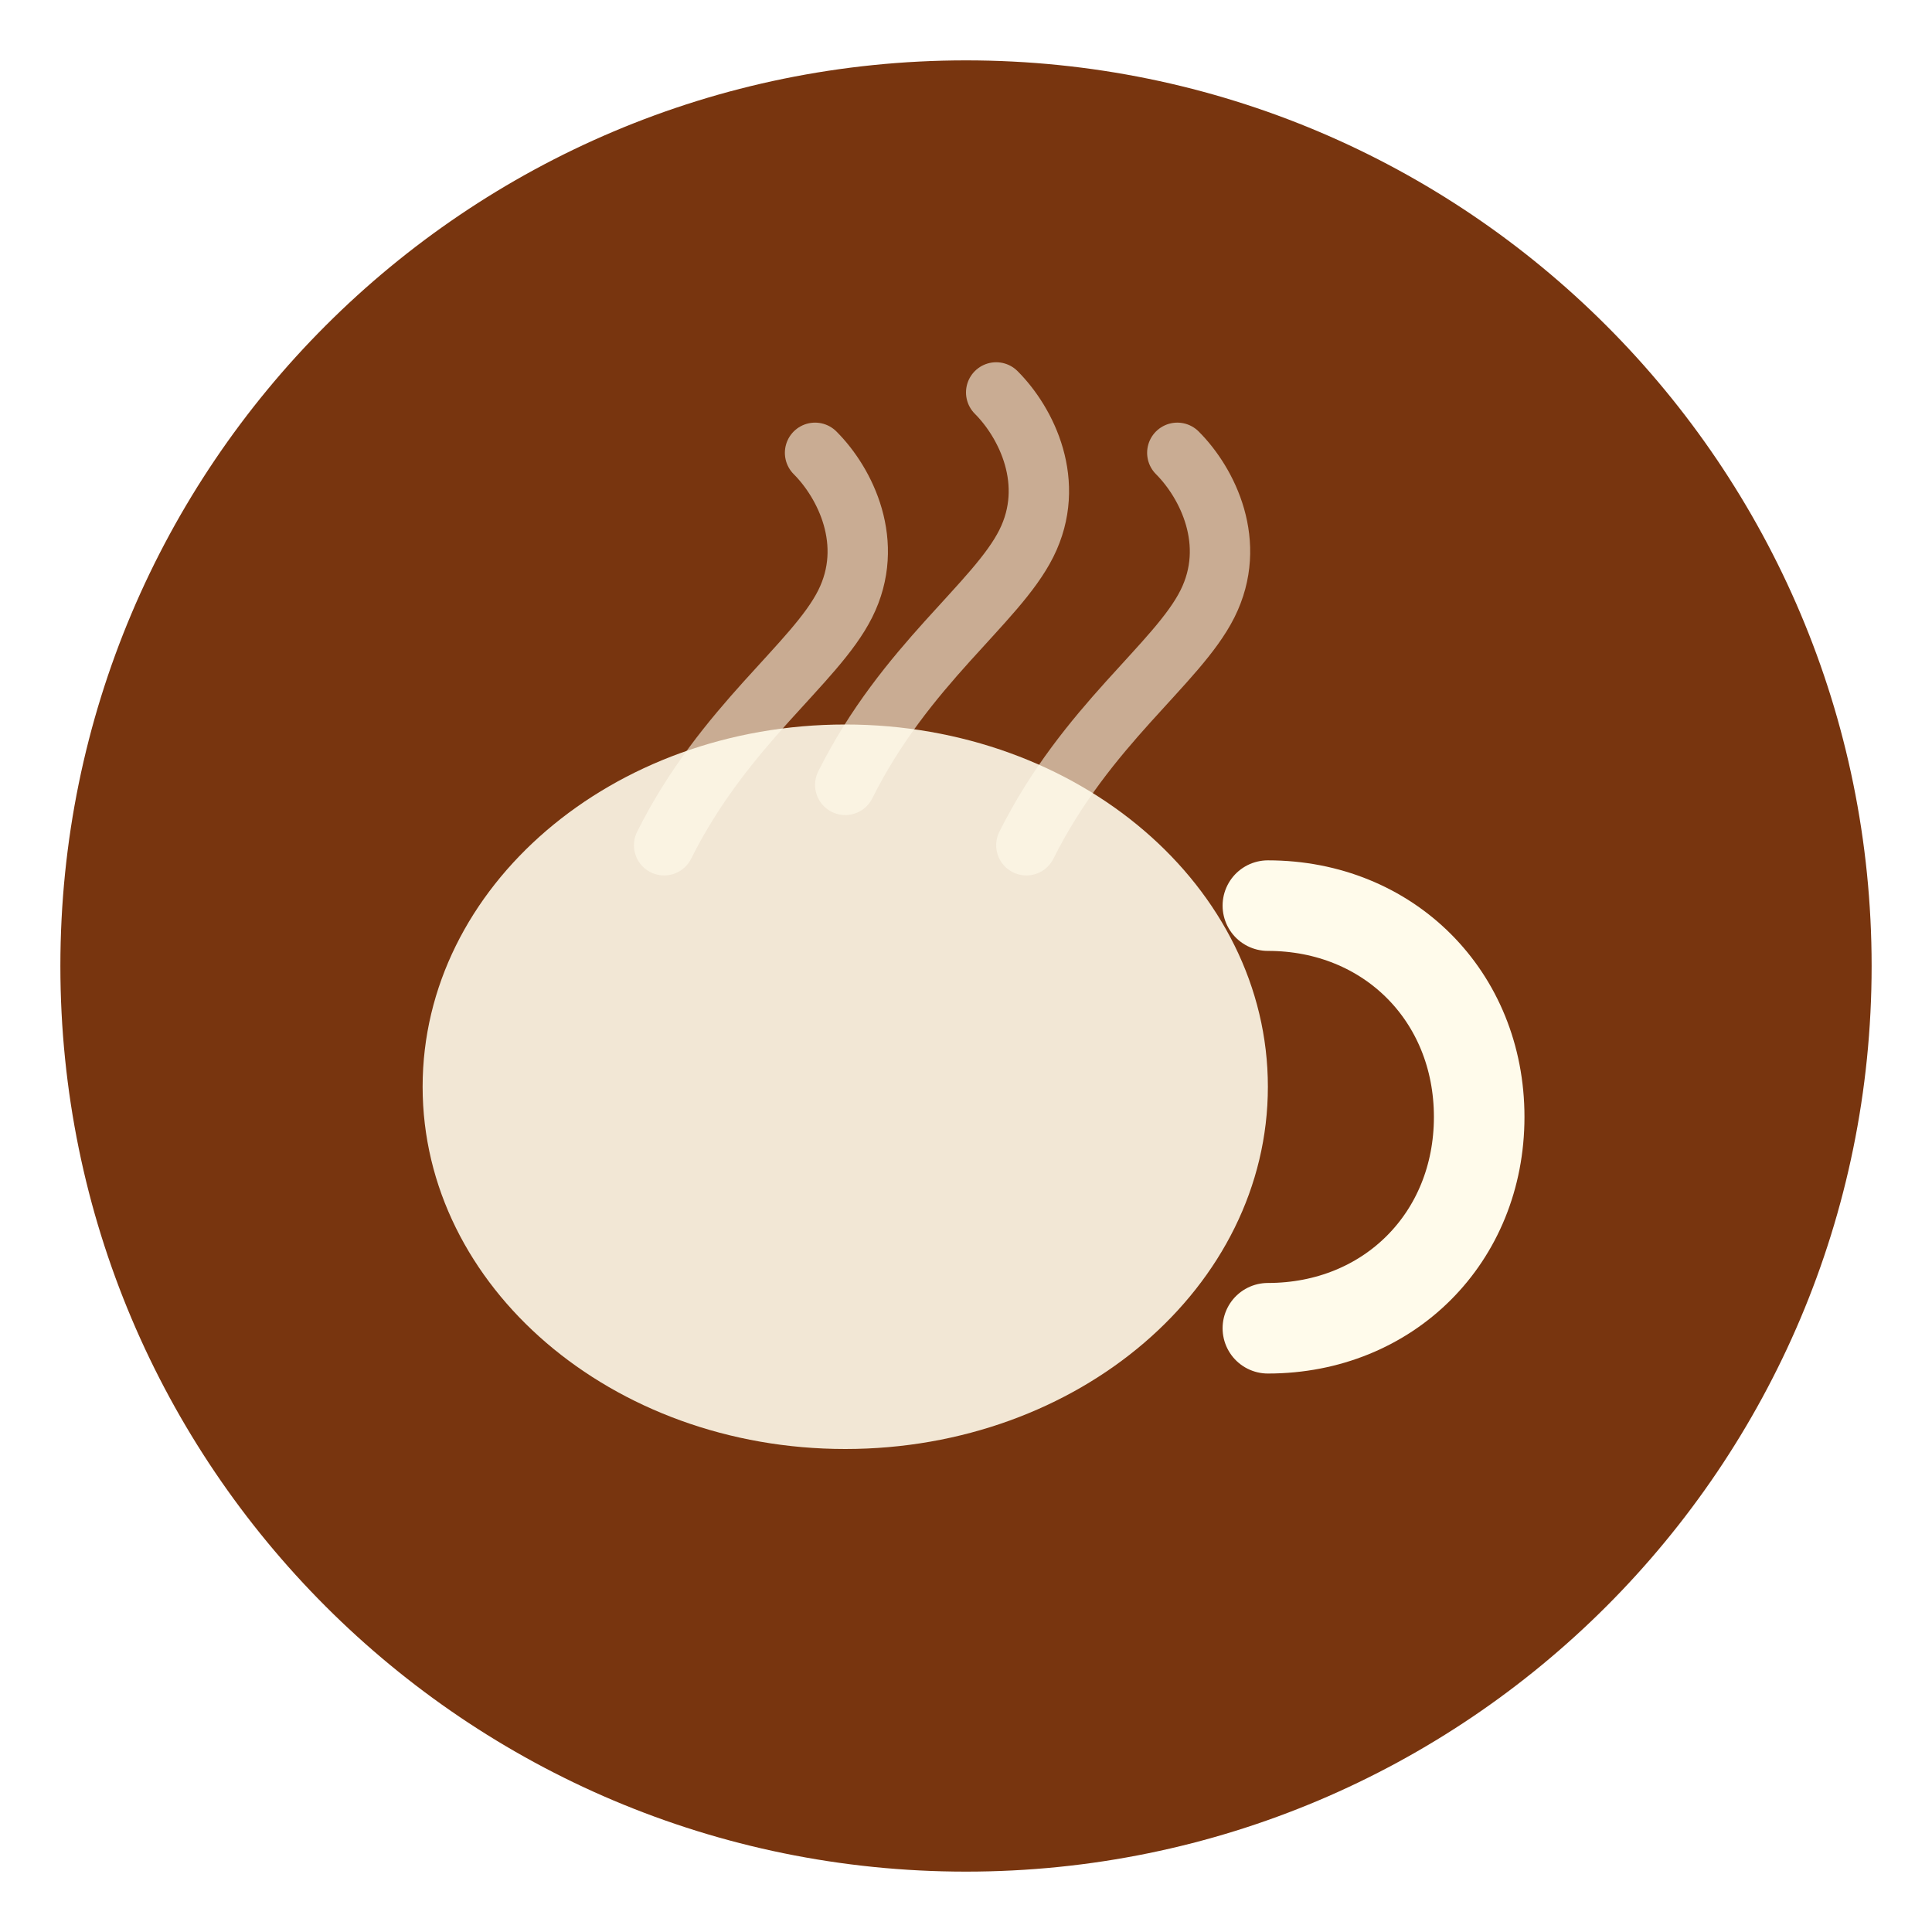
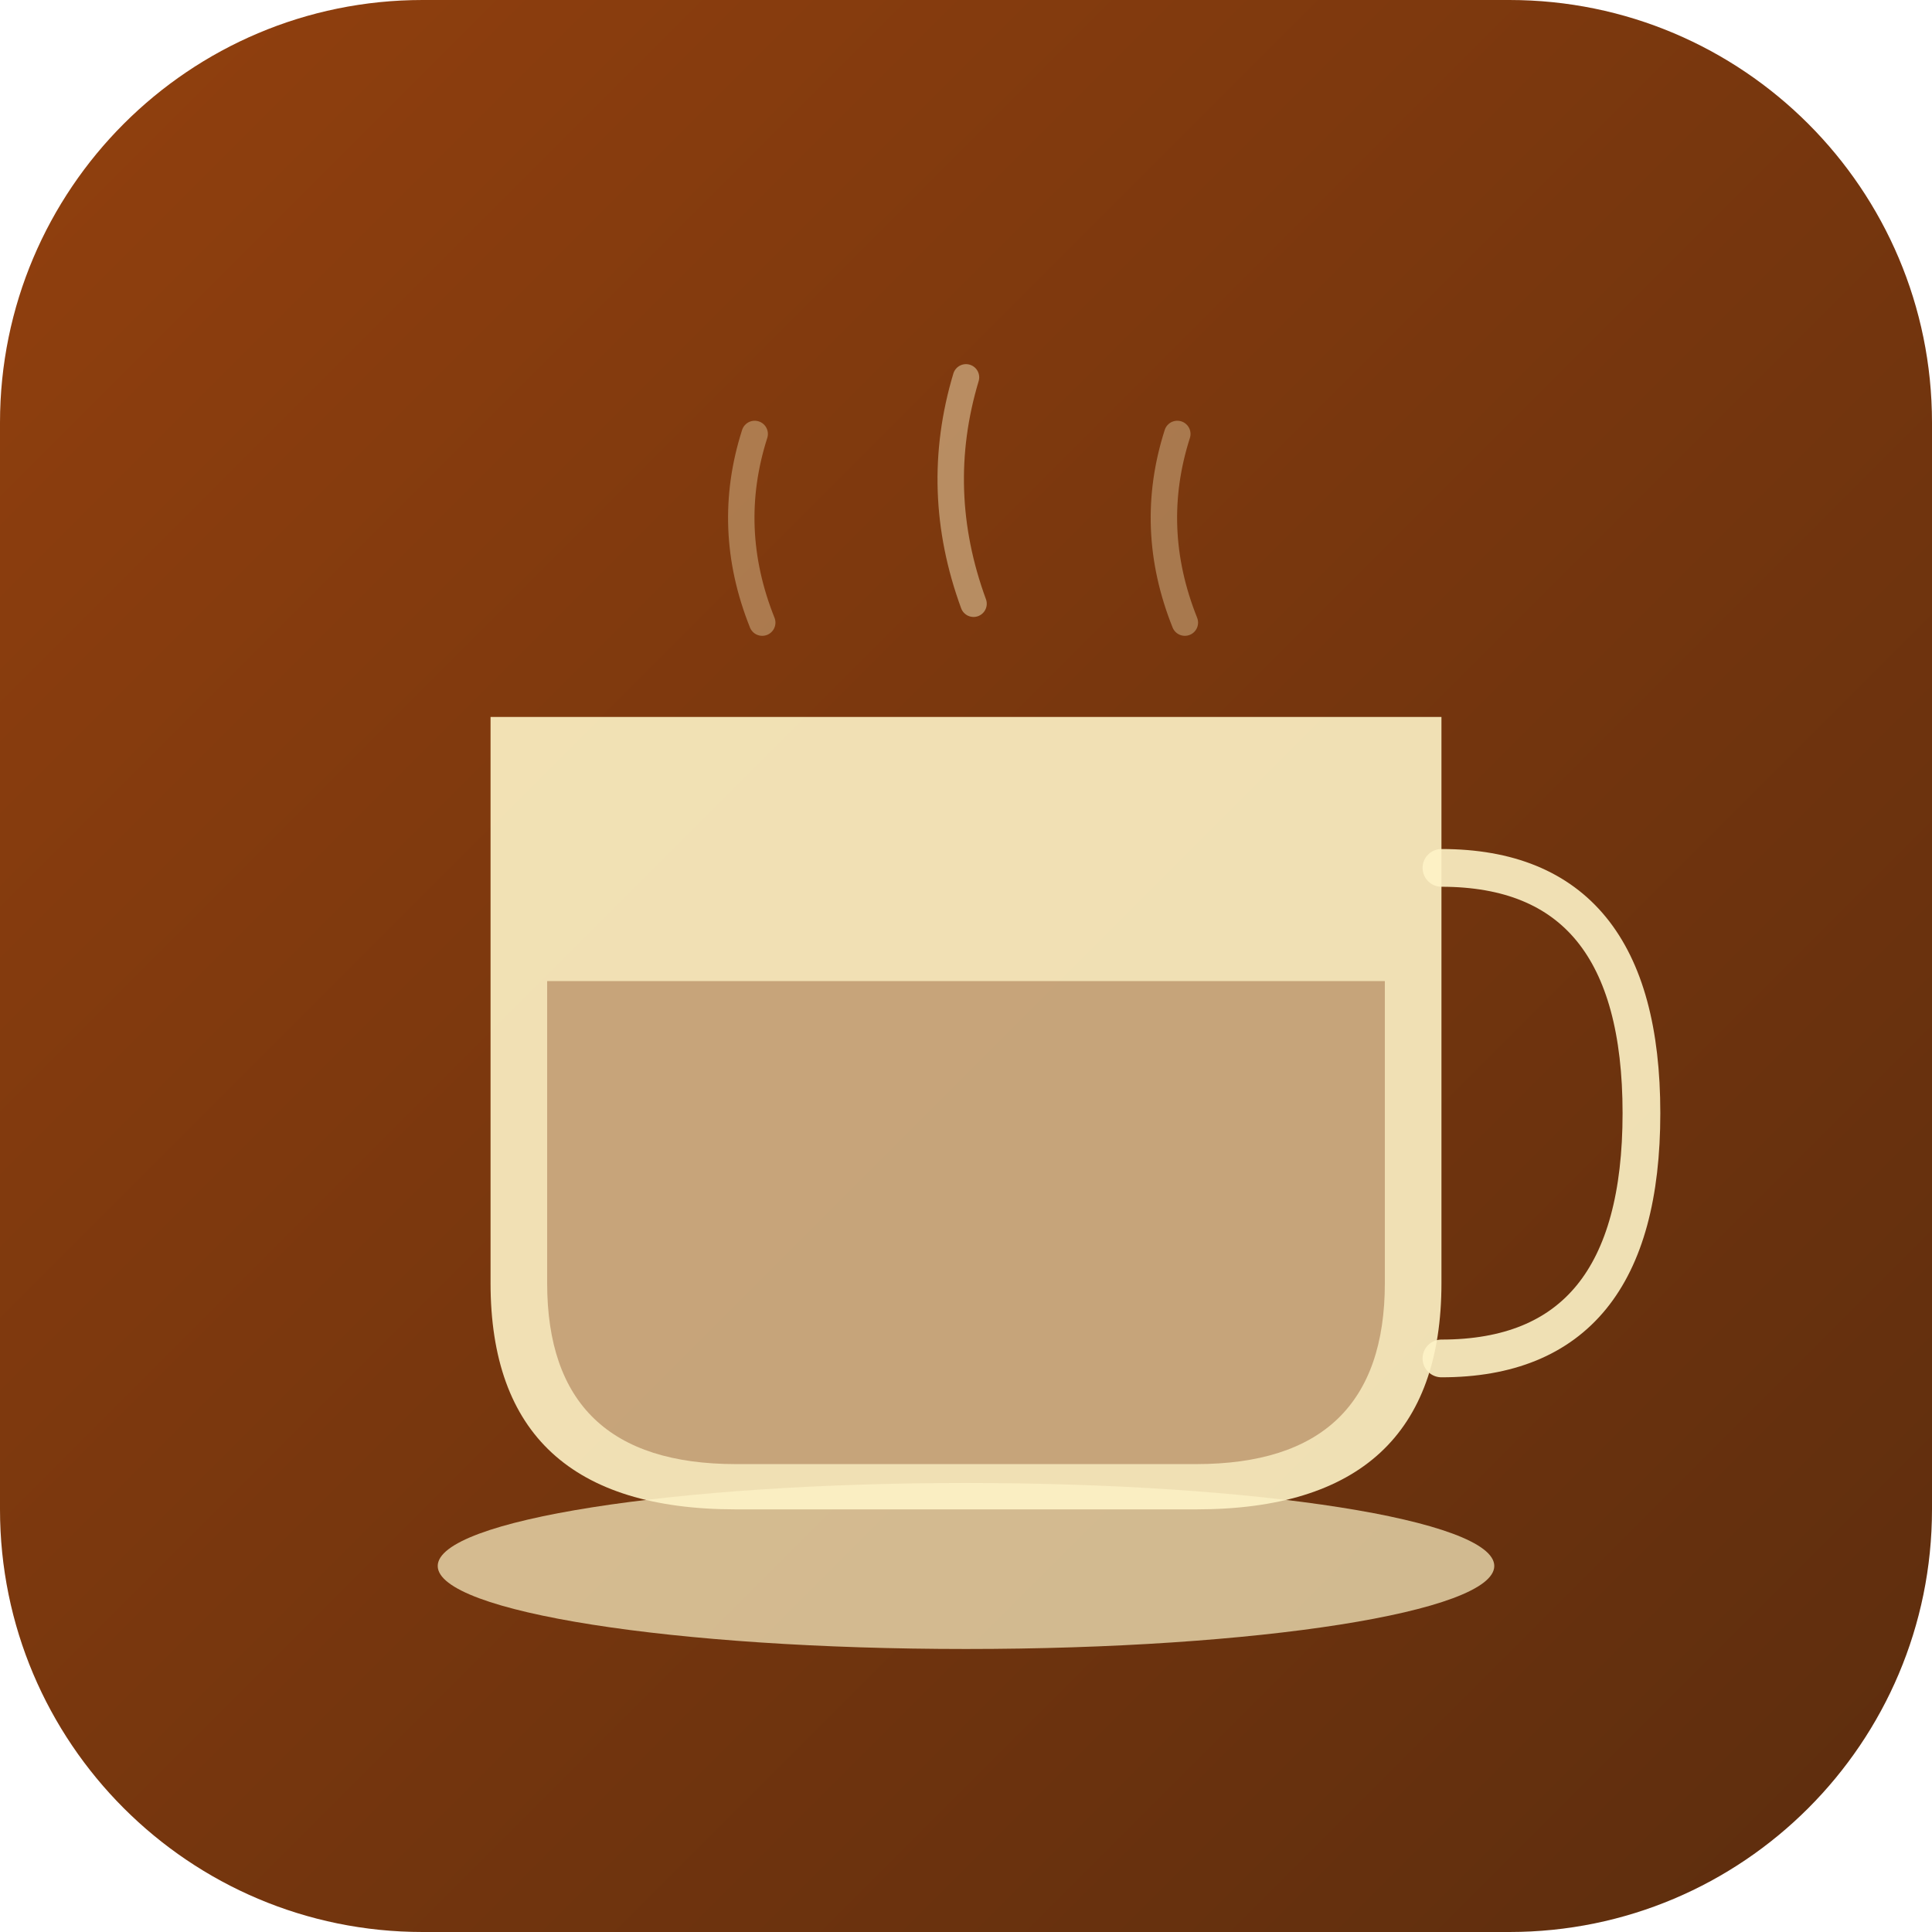
- <svg xmlns="http://www.w3.org/2000/svg" viewBox="0 0 64 64">
-   <circle cx="32" cy="32" r="30" fill="#78350f" />
-   <ellipse cx="28" cy="36" rx="14" ry="12" fill="#fffbeb" opacity="0.9" />
-   <path d="M42 30c4 0 7 3 7 7s-3 7-7 7" fill="none" stroke="#fffbeb" stroke-width="3" stroke-linecap="round" />
-   <path d="M22 28c2-4 5-6 6-8s0-4-1-5" fill="none" stroke="#fffbeb" stroke-width="2" stroke-linecap="round" opacity="0.6" />
-   <path d="M28 26c2-4 5-6 6-8s0-4-1-5" fill="none" stroke="#fffbeb" stroke-width="2" stroke-linecap="round" opacity="0.6" />
-   <path d="M34 28c2-4 5-6 6-8s0-4-1-5" fill="none" stroke="#fffbeb" stroke-width="2" stroke-linecap="round" opacity="0.6" />
+ <svg xmlns="http://www.w3.org/2000/svg" viewBox="0 0 512 512">
+   <defs>
+     <linearGradient id="bg" x1="0" y1="0" x2="1" y2="1">
+       <stop offset="0%" stop-color="#92400e" />
+       <stop offset="100%" stop-color="#5c2d0e" />
+     </linearGradient>
+   </defs>
+   <rect width="512" height="512" rx="112" fill="url(#bg)" />
+   <path d="M200,115 Q192,140 202,165" fill="none" stroke="#fef3c7" stroke-width="7" stroke-linecap="round" opacity="0.35" />
+   <path d="M256,100 Q247,130 258,160" fill="none" stroke="#fef3c7" stroke-width="7" stroke-linecap="round" opacity="0.45" />
+   <path d="M312,115 Q304,140 314,165" fill="none" stroke="#fef3c7" stroke-width="7" stroke-linecap="round" opacity="0.35" />
+   <path d="M130,190 L130,340 Q130,400 195,400 L317,400 Q382,400 382,340 L382,190 Z" fill="#fef3c7" opacity="0.9" />
+   <path d="M145,260 L367,260 L367,340 Q367,388 317,388 L195,388 Q145,388 145,340 Z" fill="#78350f" opacity="0.35" />
+   <path d="M382,230 Q435,230 435,295 Q435,360 382,360" fill="none" stroke="#fef3c7" stroke-width="10" stroke-linecap="round" opacity="0.9" />
+   <ellipse cx="256" cy="415" rx="140" ry="22" fill="#fef3c7" opacity="0.7" />
</svg>
